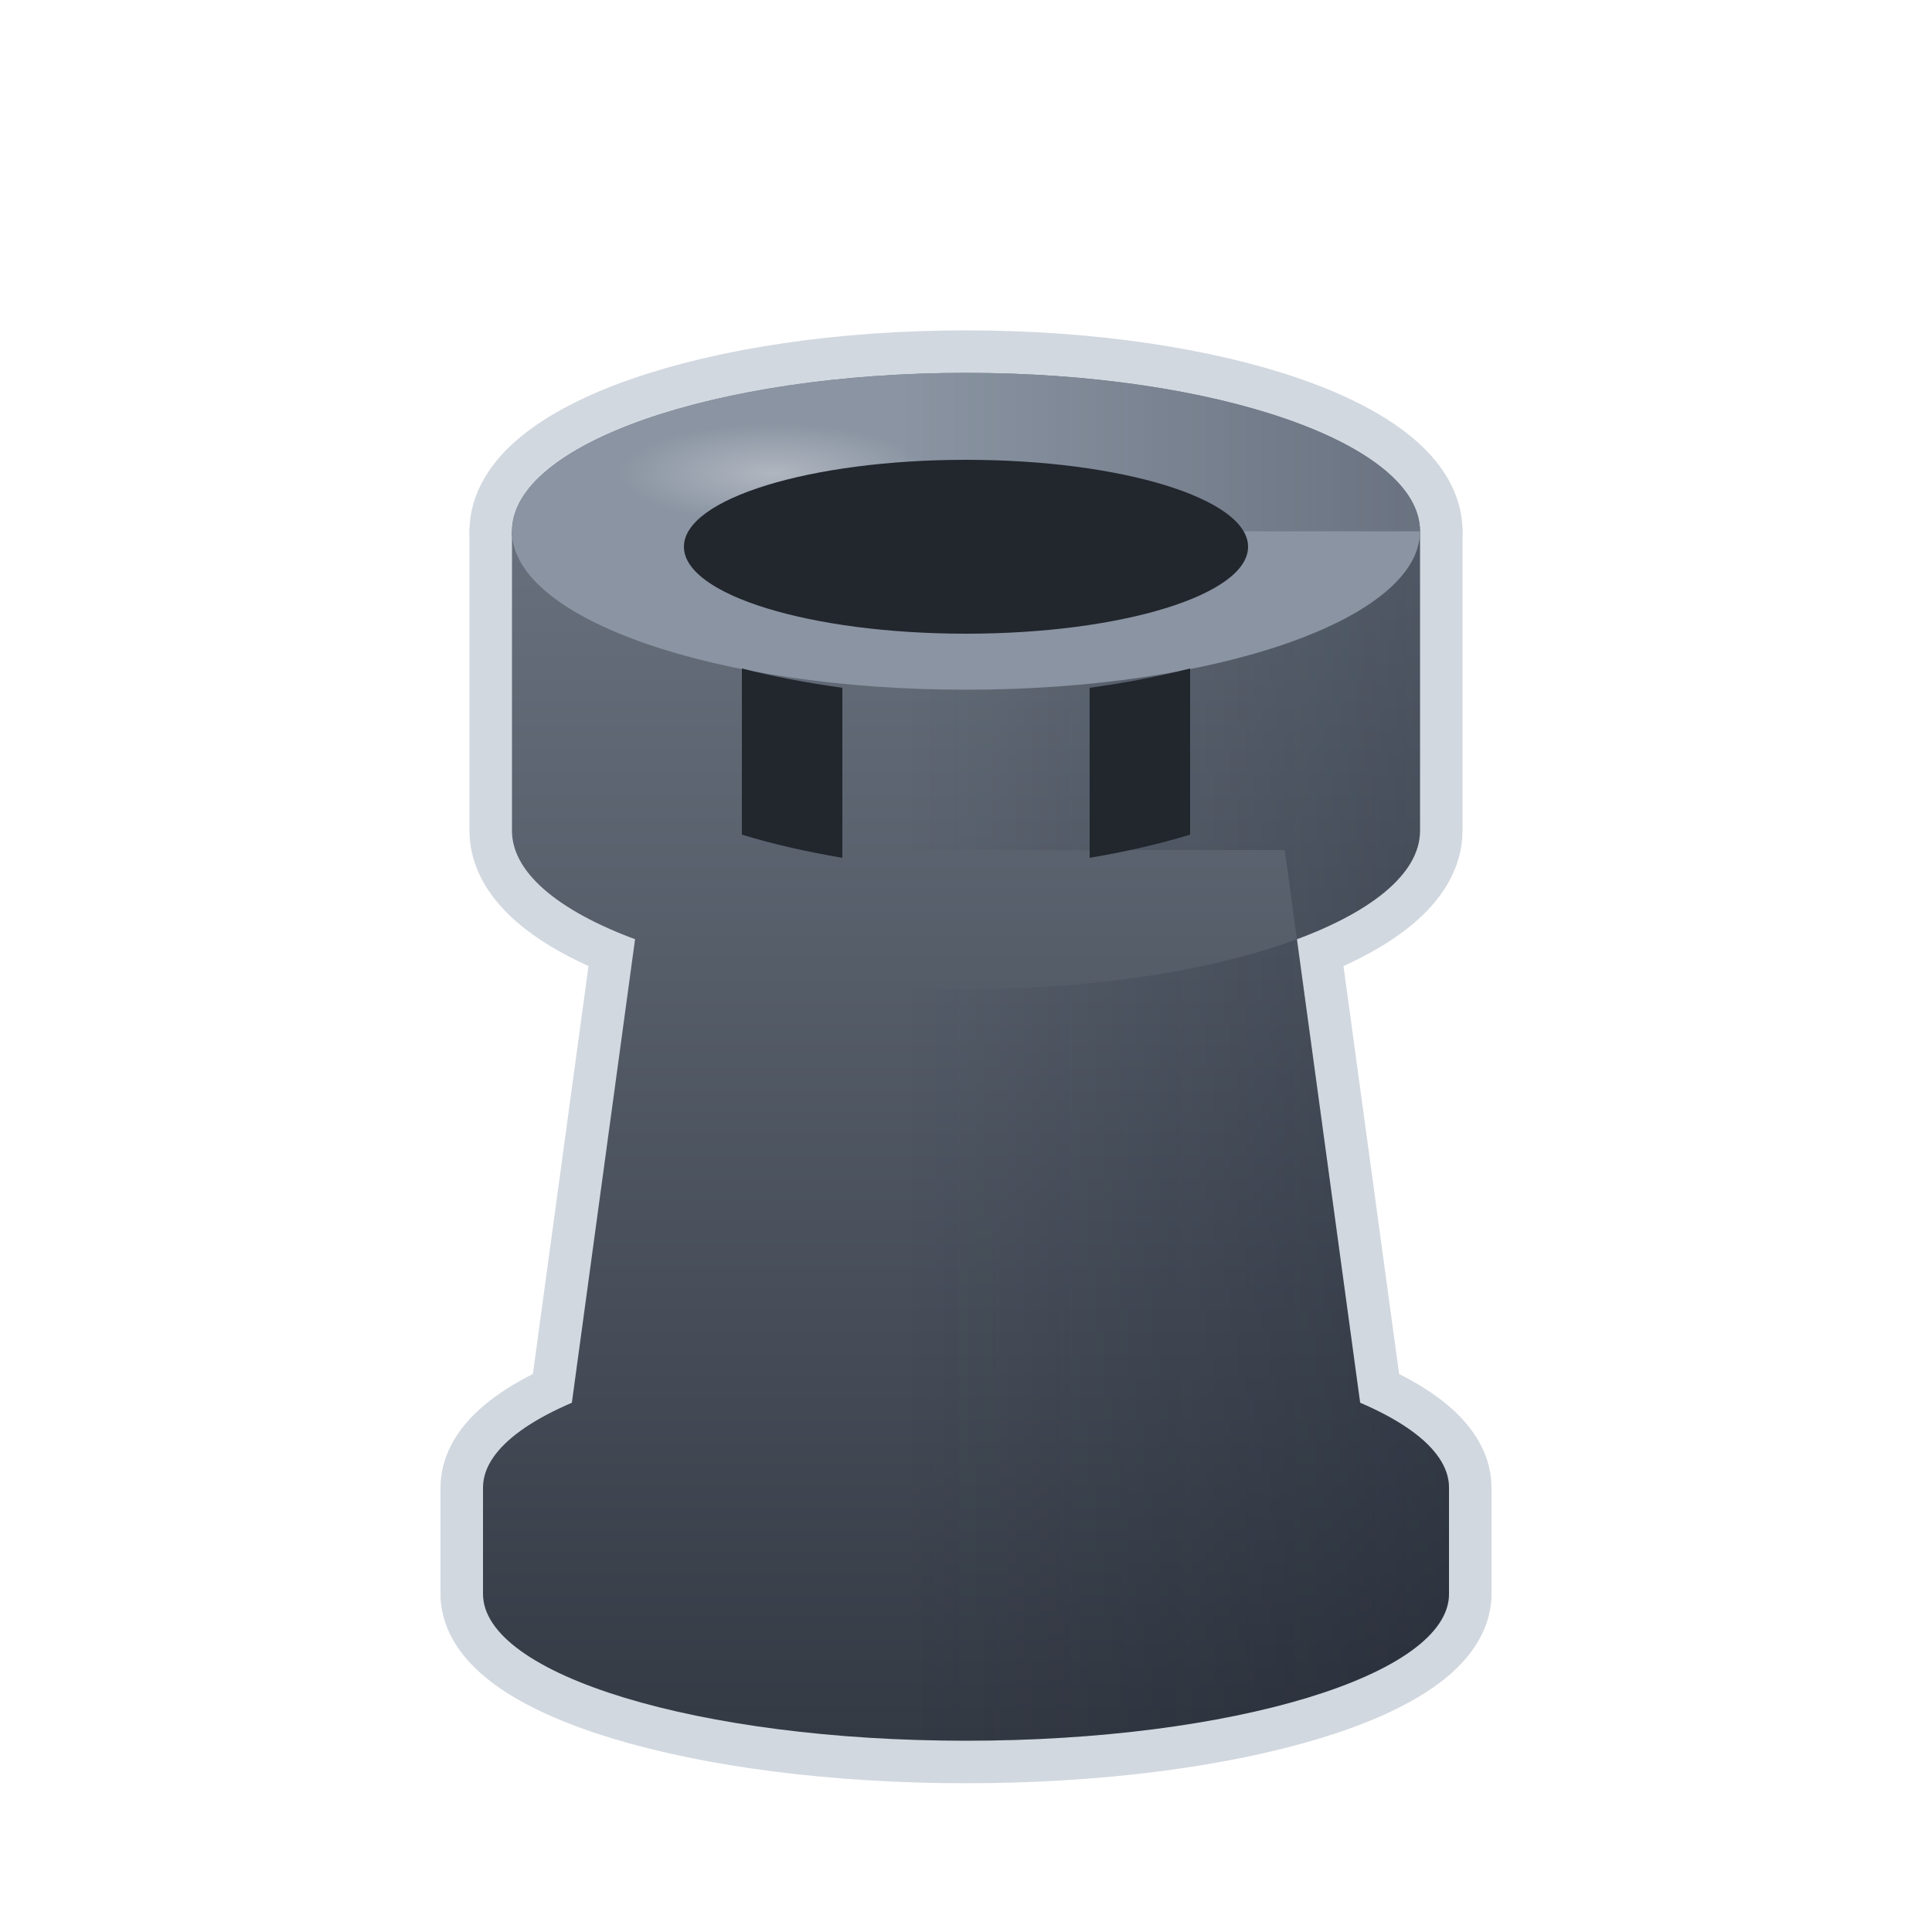
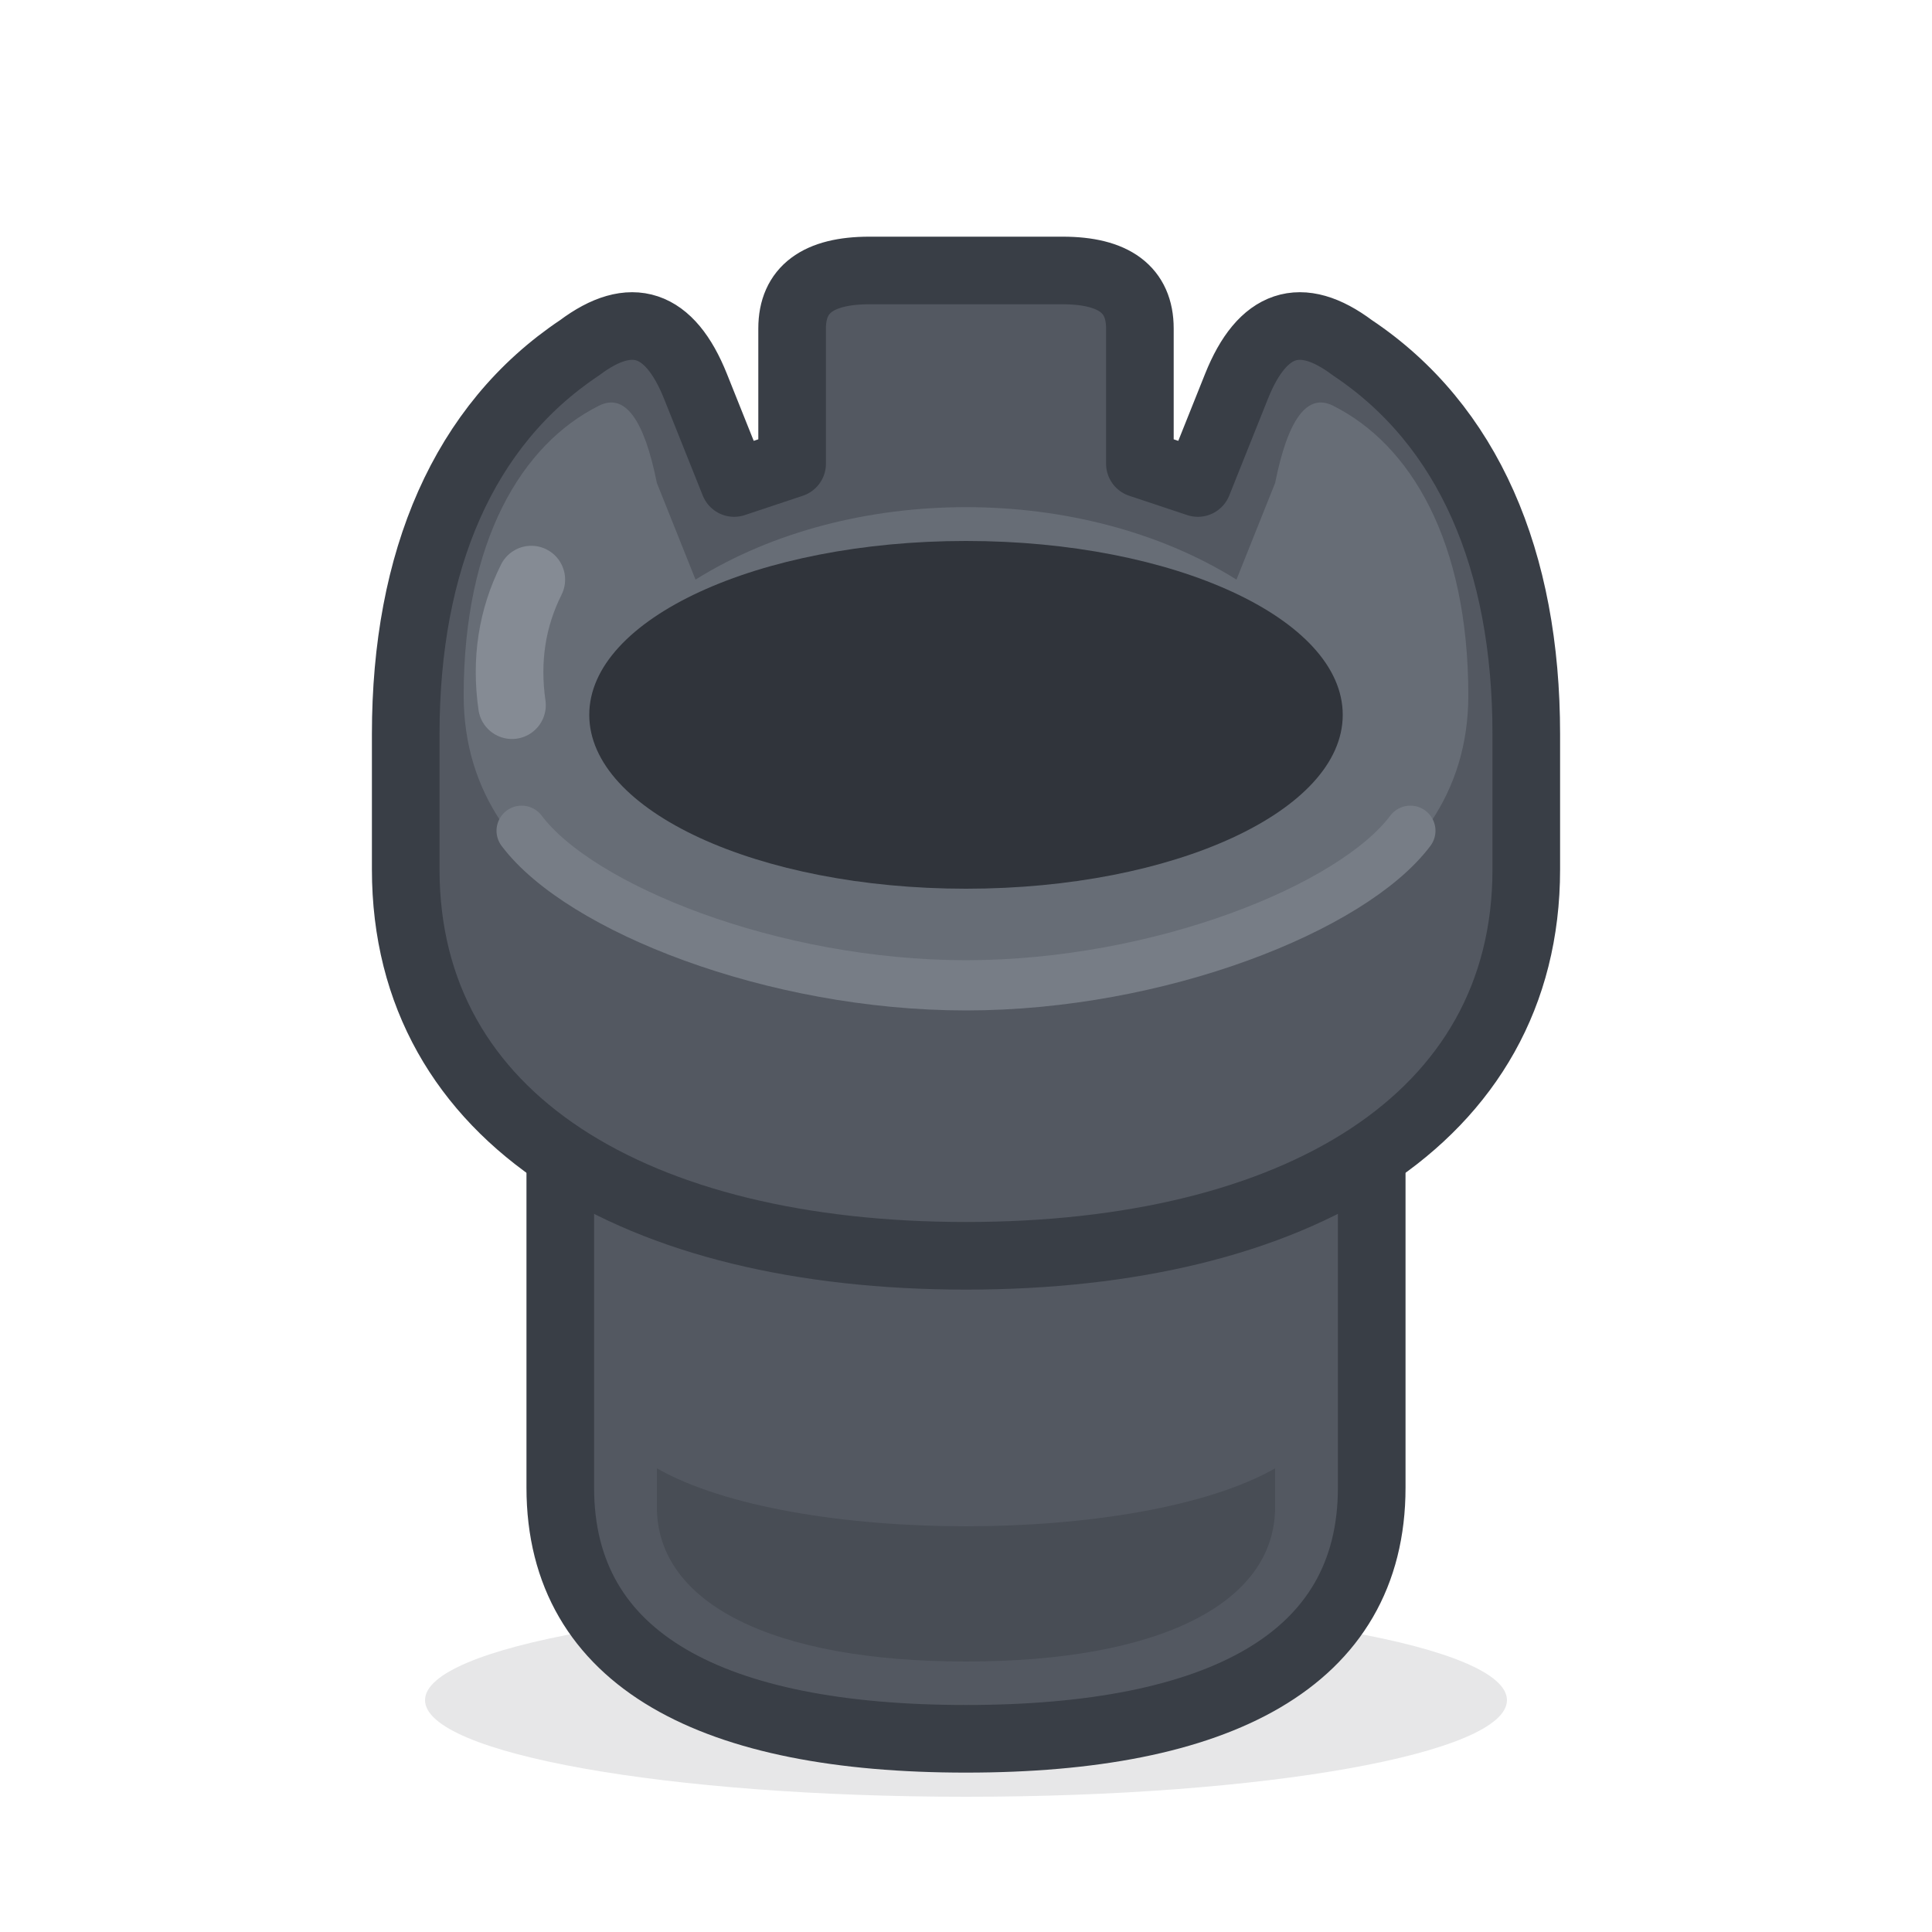
- <svg xmlns="http://www.w3.org/2000/svg" viewBox="0 0 100 100">
-   <defs>
-     <linearGradient id="sbRg" gradientUnits="userSpaceOnUse" x1="0" y1="8" x2="0" y2="90">
-       <stop offset="0" stop-color="#77808d" />
-       <stop offset=".5" stop-color="#565e6a" />
-       <stop offset="1" stop-color="#343a44" />
-     </linearGradient>
-     <linearGradient id="sbRs" gradientUnits="userSpaceOnUse" x1="24" y1="0" x2="78" y2="0">
-       <stop offset=".42" stop-color="#0b1220" stop-opacity="0" />
-       <stop offset="1" stop-color="#0b1220" stop-opacity="0.3" />
-     </linearGradient>
-     <radialGradient id="sbRl">
-       <stop offset="0" stop-color="#fff" stop-opacity="0.32" />
-       <stop offset="1" stop-color="#fff" stop-opacity="0" />
-     </radialGradient>
-     <clipPath id="sbRc">
-       <ellipse cx="50" cy="82.5" rx="25" ry="7.6" />
-       <path d="M25 82.5v-5.5a25 7.6 0 0 1 50 0v5.5z" />
-       <path d="M29 77l4.5-33h33L71 77z" />
-       <path d="M26.5 27.5v15.5a23.5 8.2 0 0 0 47 0V27.5z" />
-       <ellipse cx="50" cy="27.5" rx="23.5" ry="8.2" />
-     </clipPath>
-   </defs>
-   <g fill="#b7c0cd" stroke="#b7c0cd" stroke-width="4.4" stroke-linejoin="round" opacity="0.62">
-     <ellipse cx="50" cy="82.5" rx="25" ry="7.6" />
-     <path d="M25 82.5v-5.5a25 7.6 0 0 1 50 0v5.5z" />
-     <path d="M29 77l4.5-33h33L71 77z" />
-     <path d="M26.5 27.5v15.5a23.5 8.2 0 0 0 47 0V27.5z" />
-     <ellipse cx="50" cy="27.5" rx="23.5" ry="8.2" />
+ <svg xmlns="http://www.w3.org/2000/svg" width="100" height="100" viewBox="0 0 100 100">
+   <ellipse cx="50" cy="88" rx="28" ry="5" fill="#30343B" opacity=".12" />
+   <g stroke="#393E46" stroke-width="3.5" stroke-linejoin="round" stroke-linecap="round">
+     <path d="M29 53 H71 V77 C71 86 63 90 50 90 C37 90 29 86 29 77 Z" fill="#535861" />
+     <path d="M21 38 C21 29 24 22 30 18 Q34 15 36 20 L38 25 L41 24 V17 Q41 14 45 14 H55 Q59 14 59 17 V24 L62 25 L64 20 Q66 15 70 18 C76 22 79 29 79 38 V45 C79 58 67 65 50 65 C33 65 21 58 21 45 Z" fill="#535861" />
  </g>
-   <g fill="url(#sbRg)">
-     <ellipse cx="50" cy="82.5" rx="25" ry="7.6" />
-     <path d="M25 82.5v-5.5a25 7.6 0 0 1 50 0v5.5z" />
-     <path d="M29 77l4.5-33h33L71 77z" />
-     <path d="M26.5 27.5v15.5a23.5 8.2 0 0 0 47 0V27.5z" />
-     <ellipse cx="50" cy="27.5" rx="23.5" ry="8.2" />
-   </g>
-   <g fill="#8a94a2">
-     <ellipse cx="50" cy="27.5" rx="23.5" ry="8.2" />
-   </g>
-   <g clip-path="url(#sbRc)">
-     <rect x="0" y="0" width="100" height="100" fill="url(#sbRs)" />
-     <ellipse cx="40" cy="24.5" rx="8" ry="2.6" fill="url(#sbRl)" />
-   </g>
-   <g fill="#22262d" stroke="#22262d" stroke-width="0">
-     <ellipse cx="50" cy="28.3" rx="14.6" ry="4.5" />
-     <path d="M38.4 34.6v8.6a23 8 0 0 0 5.2 1.2v-8.8a23 8 0 0 1-5.2-1zM56.4 35.6v8.8a23 8 0 0 0 5.2-1.2v-8.6a23 8 0 0 1-5.2 1z" />
-   </g>
+   <path d="M24 36 C24 28 27 23 31 21 Q33 20 34 25 L36 30 C44 25 56 25 64 30 L66 25 Q67 20 69 21 C73 23 76 28 76 36 C76 46 65 51 50 51 C35 51 24 46 24 36 Z" fill="#676D76" />
+   <ellipse cx="50" cy="37" rx="19.5" ry="9" fill="#30343B" />
+   <path d="M27 43 C30 47 40 51 50 51 C60 51 70 47 73 43" fill="none" stroke="#777D86" stroke-width="2.6" stroke-linecap="round" />
+   <path d="M34 76 V78 C34 83 40 86 50 86 C60 86 66 83 66 78 V76 C59 80 41 80 34 76 Z" fill="#484D55" />
+   <path d="M27.5 30 Q26 33 26.5 36.5" fill="none" stroke="#858B94" stroke-width="3.5" stroke-linecap="round" />
</svg>
